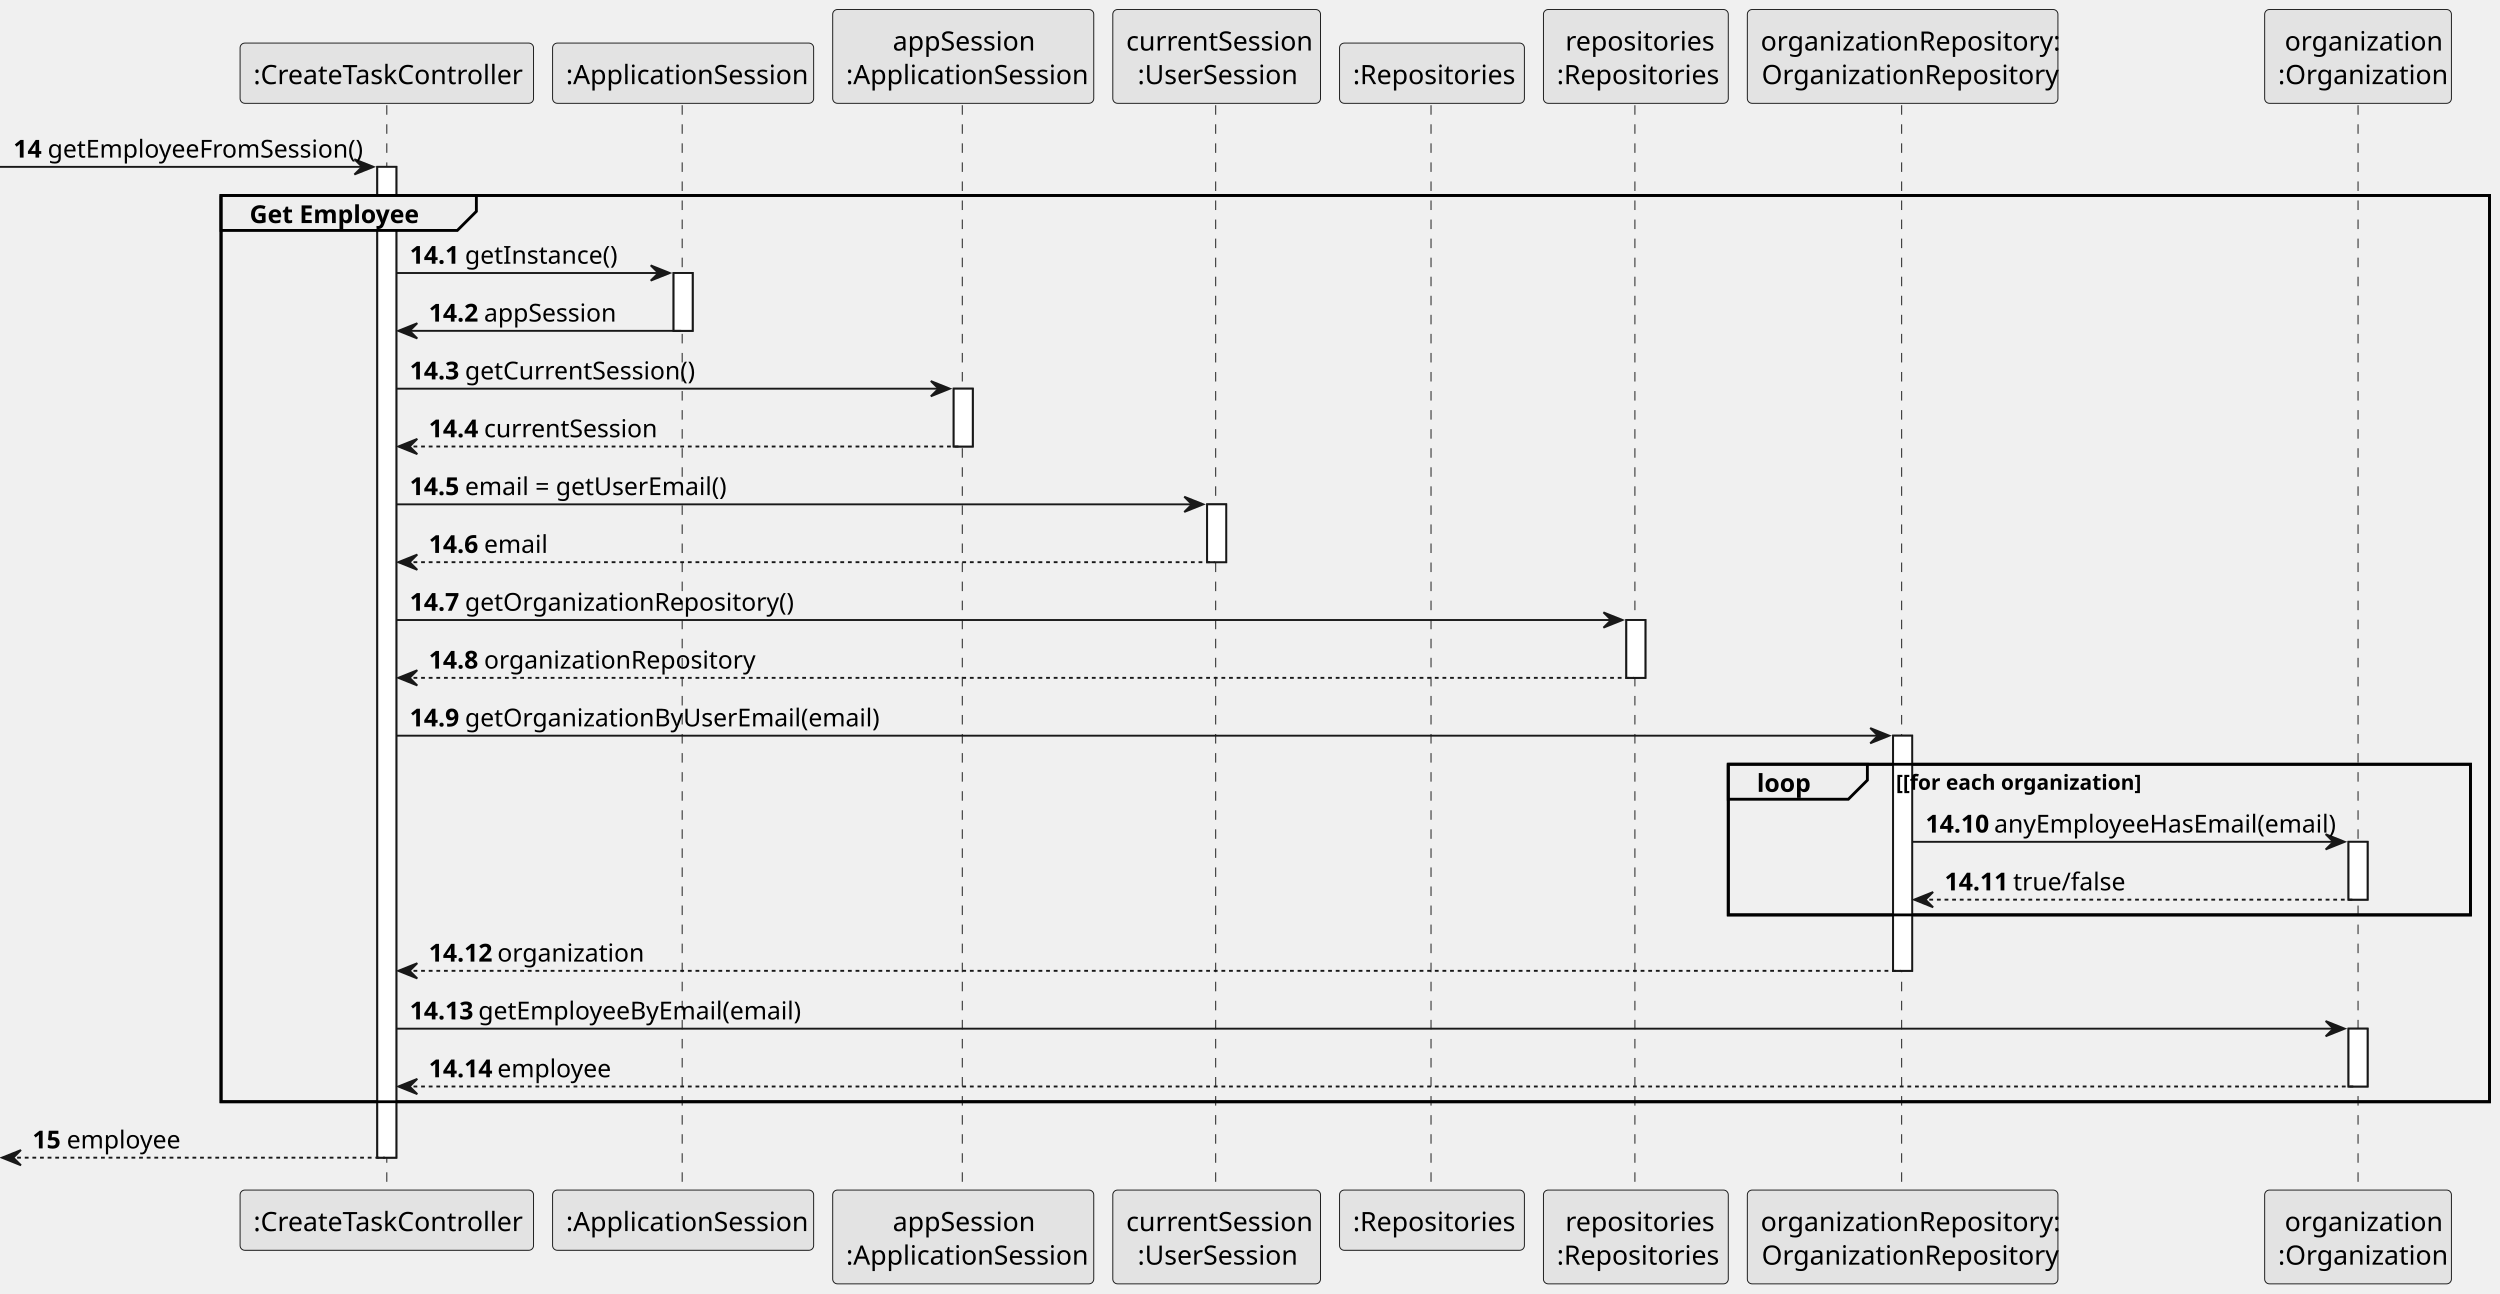
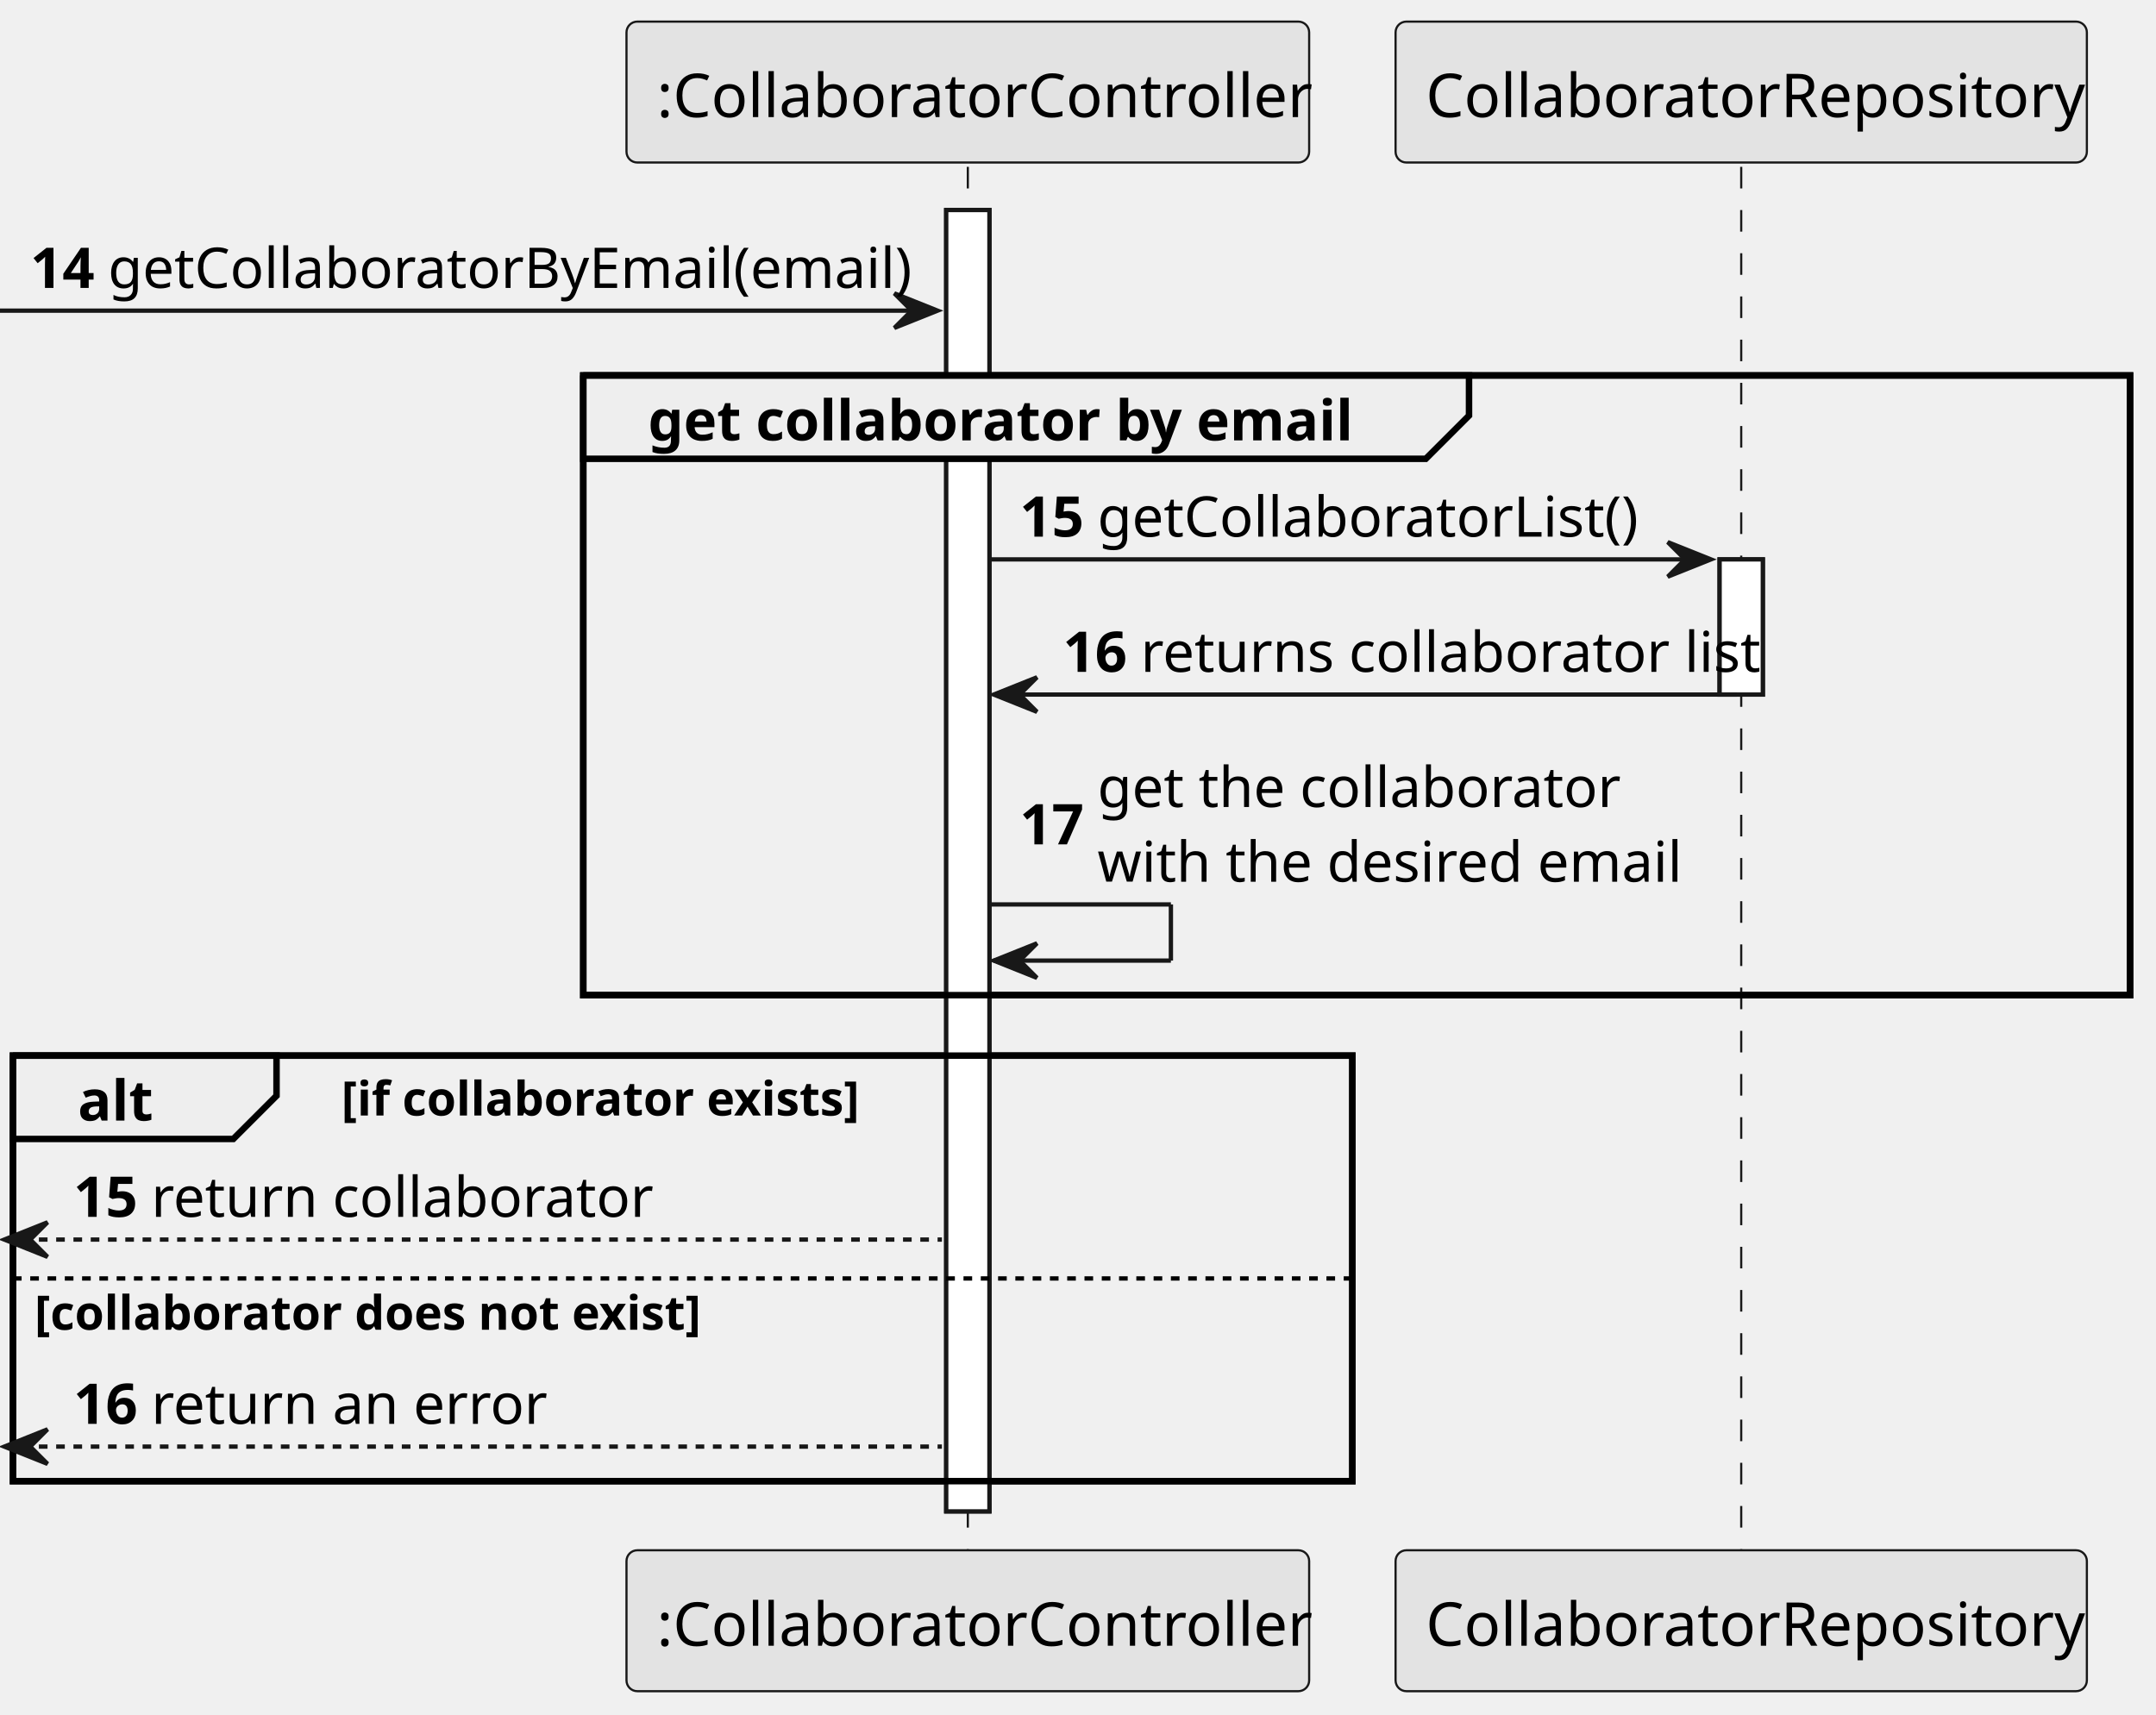
- <svg xmlns="http://www.w3.org/2000/svg" contentStyleType="text/css" height="679px" preserveAspectRatio="none" style="width:1312px;height:679px;background:#FFFFFF;" version="1.1" viewBox="0 0 1312 679" width="1312px" zoomAndPan="magnify">
+ <svg xmlns="http://www.w3.org/2000/svg" contentStyleType="text/css" height="397px" preserveAspectRatio="none" style="width:499px;height:397px;background:#FFFFFF;" version="1.1" viewBox="0 0 499 397" width="499px" zoomAndPan="magnify">
  <defs />
  <g>
-     <rect fill="#FFFFFF" height="519.977" style="stroke:#181818;stroke-width:1.0;" width="10" x="198" y="87.57" />
-     <rect fill="#FFFFFF" height="30.352" style="stroke:#181818;stroke-width:1.0;" width="10" x="353.5" y="143.273" />
-     <rect fill="#FFFFFF" height="30.352" style="stroke:#181818;stroke-width:1.0;" width="10" x="500.5" y="203.977" />
-     <rect fill="#FFFFFF" height="30.352" style="stroke:#181818;stroke-width:1.0;" width="10" x="633.5" y="264.68" />
-     <rect fill="#FFFFFF" height="30.352" style="stroke:#181818;stroke-width:1.0;" width="10" x="853.5" y="325.383" />
-     <rect fill="#FFFFFF" height="123.406" style="stroke:#181818;stroke-width:1.0;" width="10" x="993.5" y="386.086" />
-     <rect fill="#FFFFFF" height="30.352" style="stroke:#181818;stroke-width:1.0;" width="10" x="1232.5" y="441.789" />
-     <rect fill="#FFFFFF" height="30.352" style="stroke:#181818;stroke-width:1.0;" width="10" x="1232.5" y="539.844" />
-     <rect fill="none" height="475.625" style="stroke:#000000;stroke-width:1.5;" width="1190.5" x="116" y="102.57" />
-     <rect fill="none" height="79.055" style="stroke:#000000;stroke-width:1.5;" width="389.5" x="907" y="401.086" />
-     <line style="stroke:#181818;stroke-width:0.5;stroke-dasharray:5.0,5.0;" x1="203" x2="203" y1="55.219" y2="625.547" />
-     <line style="stroke:#181818;stroke-width:0.5;stroke-dasharray:5.0,5.0;" x1="358" x2="358" y1="55.219" y2="625.547" />
-     <line style="stroke:#181818;stroke-width:0.5;stroke-dasharray:5.0,5.0;" x1="505" x2="505" y1="55.219" y2="625.547" />
-     <line style="stroke:#181818;stroke-width:0.5;stroke-dasharray:5.0,5.0;" x1="638" x2="638" y1="55.219" y2="625.547" />
-     <line style="stroke:#181818;stroke-width:0.5;stroke-dasharray:5.0,5.0;" x1="751" x2="751" y1="55.219" y2="625.547" />
-     <line style="stroke:#181818;stroke-width:0.5;stroke-dasharray:5.0,5.0;" x1="858" x2="858" y1="55.219" y2="625.547" />
-     <line style="stroke:#181818;stroke-width:0.5;stroke-dasharray:5.0,5.0;" x1="998" x2="998" y1="55.219" y2="625.547" />
-     <line style="stroke:#181818;stroke-width:0.5;stroke-dasharray:5.0,5.0;" x1="1237.5" x2="1237.5" y1="55.219" y2="625.547" />
-     <rect fill="#E3E3E3" height="31.609" rx="2.5" ry="2.5" style="stroke:#181818;stroke-width:0.5;" width="154" x="126" y="22.609" />
-     <text fill="#000000" font-family="sans-serif" font-size="14" lengthAdjust="spacing" textLength="140" x="133" y="44.143">:CreateTaskController</text>
-     <rect fill="#E3E3E3" height="31.609" rx="2.5" ry="2.5" style="stroke:#181818;stroke-width:0.5;" width="154" x="126" y="624.547" />
-     <text fill="#000000" font-family="sans-serif" font-size="14" lengthAdjust="spacing" textLength="140" x="133" y="646.08">:CreateTaskController</text>
-     <rect fill="#E3E3E3" height="31.609" rx="2.5" ry="2.5" style="stroke:#181818;stroke-width:0.5;" width="137" x="290" y="22.609" />
-     <text fill="#000000" font-family="sans-serif" font-size="14" lengthAdjust="spacing" textLength="123" x="297" y="44.143">:ApplicationSession</text>
-     <rect fill="#E3E3E3" height="31.609" rx="2.5" ry="2.5" style="stroke:#181818;stroke-width:0.5;" width="137" x="290" y="624.547" />
-     <text fill="#000000" font-family="sans-serif" font-size="14" lengthAdjust="spacing" textLength="123" x="297" y="646.08">:ApplicationSession</text>
-     <rect fill="#E3E3E3" height="49.219" rx="2.5" ry="2.5" style="stroke:#181818;stroke-width:0.5;" width="137" x="437" y="5" />
-     <text fill="#000000" font-family="sans-serif" font-size="14" lengthAdjust="spacing" textLength="74" x="468.5" y="26.533">appSession</text>
-     <text fill="#000000" font-family="sans-serif" font-size="14" lengthAdjust="spacing" textLength="123" x="444" y="44.143">:ApplicationSession</text>
-     <rect fill="#E3E3E3" height="49.219" rx="2.5" ry="2.5" style="stroke:#181818;stroke-width:0.5;" width="137" x="437" y="624.547" />
-     <text fill="#000000" font-family="sans-serif" font-size="14" lengthAdjust="spacing" textLength="74" x="468.5" y="646.08">appSession</text>
-     <text fill="#000000" font-family="sans-serif" font-size="14" lengthAdjust="spacing" textLength="123" x="444" y="663.689">:ApplicationSession</text>
-     <rect fill="#E3E3E3" height="49.219" rx="2.5" ry="2.5" style="stroke:#181818;stroke-width:0.5;" width="109" x="584" y="5" />
-     <text fill="#000000" font-family="sans-serif" font-size="14" lengthAdjust="spacing" textLength="95" x="591" y="26.533">currentSession</text>
-     <text fill="#000000" font-family="sans-serif" font-size="14" lengthAdjust="spacing" textLength="83" x="597" y="44.143">:UserSession</text>
-     <rect fill="#E3E3E3" height="49.219" rx="2.5" ry="2.5" style="stroke:#181818;stroke-width:0.5;" width="109" x="584" y="624.547" />
-     <text fill="#000000" font-family="sans-serif" font-size="14" lengthAdjust="spacing" textLength="95" x="591" y="646.08">currentSession</text>
-     <text fill="#000000" font-family="sans-serif" font-size="14" lengthAdjust="spacing" textLength="83" x="597" y="663.689">:UserSession</text>
-     <rect fill="#E3E3E3" height="31.609" rx="2.5" ry="2.5" style="stroke:#181818;stroke-width:0.5;" width="97" x="703" y="22.609" />
-     <text fill="#000000" font-family="sans-serif" font-size="14" lengthAdjust="spacing" textLength="83" x="710" y="44.143">:Repositories</text>
-     <rect fill="#E3E3E3" height="31.609" rx="2.5" ry="2.5" style="stroke:#181818;stroke-width:0.5;" width="97" x="703" y="624.547" />
-     <text fill="#000000" font-family="sans-serif" font-size="14" lengthAdjust="spacing" textLength="83" x="710" y="646.08">:Repositories</text>
-     <rect fill="#E3E3E3" height="49.219" rx="2.5" ry="2.5" style="stroke:#181818;stroke-width:0.5;" width="97" x="810" y="5" />
-     <text fill="#000000" font-family="sans-serif" font-size="14" lengthAdjust="spacing" textLength="74" x="821.5" y="26.533">repositories</text>
-     <text fill="#000000" font-family="sans-serif" font-size="14" lengthAdjust="spacing" textLength="83" x="817" y="44.143">:Repositories</text>
-     <rect fill="#E3E3E3" height="49.219" rx="2.5" ry="2.5" style="stroke:#181818;stroke-width:0.5;" width="97" x="810" y="624.547" />
-     <text fill="#000000" font-family="sans-serif" font-size="14" lengthAdjust="spacing" textLength="74" x="821.5" y="646.08">repositories</text>
-     <text fill="#000000" font-family="sans-serif" font-size="14" lengthAdjust="spacing" textLength="83" x="817" y="663.689">:Repositories</text>
-     <rect fill="#E3E3E3" height="49.219" rx="2.5" ry="2.5" style="stroke:#181818;stroke-width:0.5;" width="163" x="917" y="5" />
-     <text fill="#000000" font-family="sans-serif" font-size="14" lengthAdjust="spacing" textLength="149" x="924" y="26.533">organizationRepository:</text>
-     <text fill="#000000" font-family="sans-serif" font-size="14" lengthAdjust="spacing" textLength="148" x="924.5" y="44.143">OrganizationRepository</text>
-     <rect fill="#E3E3E3" height="49.219" rx="2.5" ry="2.5" style="stroke:#181818;stroke-width:0.5;" width="163" x="917" y="624.547" />
-     <text fill="#000000" font-family="sans-serif" font-size="14" lengthAdjust="spacing" textLength="149" x="924" y="646.08">organizationRepository:</text>
-     <text fill="#000000" font-family="sans-serif" font-size="14" lengthAdjust="spacing" textLength="148" x="924.5" y="663.689">OrganizationRepository</text>
-     <rect fill="#E3E3E3" height="49.219" rx="2.5" ry="2.5" style="stroke:#181818;stroke-width:0.5;" width="98" x="1188.5" y="5" />
-     <text fill="#000000" font-family="sans-serif" font-size="14" lengthAdjust="spacing" textLength="77" x="1199" y="26.533">organization</text>
-     <text fill="#000000" font-family="sans-serif" font-size="14" lengthAdjust="spacing" textLength="84" x="1195.5" y="44.143">:Organization</text>
-     <rect fill="#E3E3E3" height="49.219" rx="2.5" ry="2.5" style="stroke:#181818;stroke-width:0.5;" width="98" x="1188.5" y="624.547" />
-     <text fill="#000000" font-family="sans-serif" font-size="14" lengthAdjust="spacing" textLength="77" x="1199" y="646.08">organization</text>
-     <text fill="#000000" font-family="sans-serif" font-size="14" lengthAdjust="spacing" textLength="84" x="1195.5" y="663.689">:Organization</text>
-     <rect fill="#FFFFFF" height="519.977" style="stroke:#181818;stroke-width:1.0;" width="10" x="198" y="87.57" />
-     <rect fill="#FFFFFF" height="30.352" style="stroke:#181818;stroke-width:1.0;" width="10" x="353.5" y="143.273" />
-     <rect fill="#FFFFFF" height="30.352" style="stroke:#181818;stroke-width:1.0;" width="10" x="500.5" y="203.977" />
-     <rect fill="#FFFFFF" height="30.352" style="stroke:#181818;stroke-width:1.0;" width="10" x="633.5" y="264.68" />
-     <rect fill="#FFFFFF" height="30.352" style="stroke:#181818;stroke-width:1.0;" width="10" x="853.5" y="325.383" />
-     <rect fill="#FFFFFF" height="123.406" style="stroke:#181818;stroke-width:1.0;" width="10" x="993.5" y="386.086" />
-     <rect fill="#FFFFFF" height="30.352" style="stroke:#181818;stroke-width:1.0;" width="10" x="1232.5" y="441.789" />
-     <rect fill="#FFFFFF" height="30.352" style="stroke:#181818;stroke-width:1.0;" width="10" x="1232.5" y="539.844" />
-     <polygon fill="#181818" points="186,83.57,196,87.57,186,91.57,190,87.57" style="stroke:#181818;stroke-width:1.0;" />
-     <line style="stroke:#181818;stroke-width:1.0;" x1="0" x2="192" y1="87.57" y2="87.57" />
-     <text fill="#000000" font-family="sans-serif" font-size="13" font-weight="bold" lengthAdjust="spacing" textLength="14" x="7" y="82.714">14</text>
-     <text fill="#000000" font-family="sans-serif" font-size="13" lengthAdjust="spacing" textLength="161" x="25" y="82.714">getEmployeeFromSession()</text>
-     <path d="M116,102.57 L250,102.57 L250,110.922 L240,120.922 L116,120.922 L116,102.57 " fill="#EEEEEE" style="stroke:#000000;stroke-width:1.5;" />
-     <rect fill="none" height="475.625" style="stroke:#000000;stroke-width:1.5;" width="1190.5" x="116" y="102.57" />
-     <text fill="#000000" font-family="sans-serif" font-size="13" font-weight="bold" lengthAdjust="spacing" textLength="89" x="131" y="117.065">Get Employee</text>
-     <polygon fill="#181818" points="341.5,139.273,351.5,143.273,341.5,147.273,345.5,143.273" style="stroke:#181818;stroke-width:1.0;" />
-     <line style="stroke:#181818;stroke-width:1.0;" x1="208" x2="347.5" y1="143.273" y2="143.273" />
-     <text fill="#000000" font-family="sans-serif" font-size="13" font-weight="bold" lengthAdjust="spacing" textLength="25" x="215" y="138.417">14.1</text>
-     <text fill="#000000" font-family="sans-serif" font-size="13" lengthAdjust="spacing" textLength="75" x="244" y="138.417">getInstance()</text>
-     <polygon fill="#181818" points="219,169.625,209,173.625,219,177.625,215,173.625" style="stroke:#181818;stroke-width:1.0;" />
-     <line style="stroke:#181818;stroke-width:1.0;" x1="213" x2="357.5" y1="173.625" y2="173.625" />
-     <text fill="#000000" font-family="sans-serif" font-size="13" font-weight="bold" lengthAdjust="spacing" textLength="25" x="225" y="168.769">14.2</text>
-     <text fill="#000000" font-family="sans-serif" font-size="13" lengthAdjust="spacing" textLength="68" x="254" y="168.769">appSession</text>
-     <polygon fill="#181818" points="488.5,199.977,498.5,203.977,488.5,207.977,492.5,203.977" style="stroke:#181818;stroke-width:1.0;" />
-     <line style="stroke:#181818;stroke-width:1.0;" x1="208" x2="494.5" y1="203.977" y2="203.977" />
-     <text fill="#000000" font-family="sans-serif" font-size="13" font-weight="bold" lengthAdjust="spacing" textLength="25" x="215" y="199.12">14.3</text>
-     <text fill="#000000" font-family="sans-serif" font-size="13" lengthAdjust="spacing" textLength="115" x="244" y="199.12">getCurrentSession()</text>
-     <polygon fill="#181818" points="219,230.328,209,234.328,219,238.328,215,234.328" style="stroke:#181818;stroke-width:1.0;" />
-     <line style="stroke:#181818;stroke-width:1.0;stroke-dasharray:2.0,2.0;" x1="213" x2="504.5" y1="234.328" y2="234.328" />
-     <text fill="#000000" font-family="sans-serif" font-size="13" font-weight="bold" lengthAdjust="spacing" textLength="25" x="225" y="229.472">14.4</text>
-     <text fill="#000000" font-family="sans-serif" font-size="13" lengthAdjust="spacing" textLength="87" x="254" y="229.472">currentSession</text>
-     <polygon fill="#181818" points="621.5,260.68,631.5,264.68,621.5,268.68,625.5,264.68" style="stroke:#181818;stroke-width:1.0;" />
-     <line style="stroke:#181818;stroke-width:1.0;" x1="208" x2="627.5" y1="264.68" y2="264.68" />
-     <text fill="#000000" font-family="sans-serif" font-size="13" font-weight="bold" lengthAdjust="spacing" textLength="25" x="215" y="259.823">14.5</text>
-     <text fill="#000000" font-family="sans-serif" font-size="13" lengthAdjust="spacing" textLength="133" x="244" y="259.823">email = getUserEmail()</text>
-     <polygon fill="#181818" points="219,291.031,209,295.031,219,299.031,215,295.031" style="stroke:#181818;stroke-width:1.0;" />
-     <line style="stroke:#181818;stroke-width:1.0;stroke-dasharray:2.0,2.0;" x1="213" x2="637.5" y1="295.031" y2="295.031" />
-     <text fill="#000000" font-family="sans-serif" font-size="13" font-weight="bold" lengthAdjust="spacing" textLength="25" x="225" y="290.175">14.6</text>
-     <text fill="#000000" font-family="sans-serif" font-size="13" lengthAdjust="spacing" textLength="31" x="254" y="290.175">email</text>
-     <polygon fill="#181818" points="841.5,321.383,851.5,325.383,841.5,329.383,845.5,325.383" style="stroke:#181818;stroke-width:1.0;" />
-     <line style="stroke:#181818;stroke-width:1.0;" x1="208" x2="847.5" y1="325.383" y2="325.383" />
-     <text fill="#000000" font-family="sans-serif" font-size="13" font-weight="bold" lengthAdjust="spacing" textLength="25" x="215" y="320.526">14.7</text>
-     <text fill="#000000" font-family="sans-serif" font-size="13" lengthAdjust="spacing" textLength="161" x="244" y="320.526">getOrganizationRepository()</text>
-     <polygon fill="#181818" points="219,351.734,209,355.734,219,359.734,215,355.734" style="stroke:#181818;stroke-width:1.0;" />
-     <line style="stroke:#181818;stroke-width:1.0;stroke-dasharray:2.0,2.0;" x1="213" x2="857.5" y1="355.734" y2="355.734" />
-     <text fill="#000000" font-family="sans-serif" font-size="13" font-weight="bold" lengthAdjust="spacing" textLength="25" x="225" y="350.878">14.8</text>
-     <text fill="#000000" font-family="sans-serif" font-size="13" lengthAdjust="spacing" textLength="132" x="254" y="350.878">organizationRepository</text>
-     <polygon fill="#181818" points="981.5,382.086,991.5,386.086,981.5,390.086,985.5,386.086" style="stroke:#181818;stroke-width:1.0;" />
-     <line style="stroke:#181818;stroke-width:1.0;" x1="208" x2="987.5" y1="386.086" y2="386.086" />
-     <text fill="#000000" font-family="sans-serif" font-size="13" font-weight="bold" lengthAdjust="spacing" textLength="25" x="215" y="381.229">14.9</text>
-     <text fill="#000000" font-family="sans-serif" font-size="13" lengthAdjust="spacing" textLength="206" x="244" y="381.229">getOrganizationByUserEmail(email)</text>
-     <path d="M907,401.086 L980,401.086 L980,409.438 L970,419.438 L907,419.438 L907,401.086 " fill="#EEEEEE" style="stroke:#000000;stroke-width:1.5;" />
-     <rect fill="none" height="79.055" style="stroke:#000000;stroke-width:1.5;" width="389.5" x="907" y="401.086" />
-     <text fill="#000000" font-family="sans-serif" font-size="13" font-weight="bold" lengthAdjust="spacing" textLength="28" x="922" y="415.581">loop</text>
-     <text fill="#000000" font-family="sans-serif" font-size="11" font-weight="bold" lengthAdjust="spacing" textLength="128" x="995" y="414.505">[[for each organization]</text>
-     <polygon fill="#181818" points="1220.5,437.789,1230.5,441.789,1220.5,445.789,1224.5,441.789" style="stroke:#181818;stroke-width:1.0;" />
-     <line style="stroke:#181818;stroke-width:1.0;" x1="1003.5" x2="1226.5" y1="441.789" y2="441.789" />
-     <text fill="#000000" font-family="sans-serif" font-size="13" font-weight="bold" lengthAdjust="spacing" textLength="32" x="1010.5" y="436.933">14.10</text>
-     <text fill="#000000" font-family="sans-serif" font-size="13" lengthAdjust="spacing" textLength="174" x="1046.5" y="436.933">anyEmployeeHasEmail(email)</text>
-     <polygon fill="#181818" points="1014.5,468.141,1004.5,472.141,1014.5,476.141,1010.5,472.141" style="stroke:#181818;stroke-width:1.0;" />
-     <line style="stroke:#181818;stroke-width:1.0;stroke-dasharray:2.0,2.0;" x1="1008.5" x2="1236.5" y1="472.141" y2="472.141" />
-     <text fill="#000000" font-family="sans-serif" font-size="13" font-weight="bold" lengthAdjust="spacing" textLength="32" x="1020.5" y="467.284">14.11</text>
-     <text fill="#000000" font-family="sans-serif" font-size="13" lengthAdjust="spacing" textLength="53" x="1056.5" y="467.284">true/false</text>
-     <polygon fill="#181818" points="219,505.492,209,509.492,219,513.492,215,509.492" style="stroke:#181818;stroke-width:1.0;" />
-     <line style="stroke:#181818;stroke-width:1.0;stroke-dasharray:2.0,2.0;" x1="213" x2="997.5" y1="509.492" y2="509.492" />
-     <text fill="#000000" font-family="sans-serif" font-size="13" font-weight="bold" lengthAdjust="spacing" textLength="32" x="225" y="504.636">14.12</text>
-     <text fill="#000000" font-family="sans-serif" font-size="13" lengthAdjust="spacing" textLength="70" x="261" y="504.636">organization</text>
-     <polygon fill="#181818" points="1220.5,535.844,1230.5,539.844,1220.5,543.844,1224.5,539.844" style="stroke:#181818;stroke-width:1.0;" />
-     <line style="stroke:#181818;stroke-width:1.0;" x1="208" x2="1226.5" y1="539.844" y2="539.844" />
-     <text fill="#000000" font-family="sans-serif" font-size="13" font-weight="bold" lengthAdjust="spacing" textLength="32" x="215" y="534.987">14.13</text>
-     <text fill="#000000" font-family="sans-serif" font-size="13" lengthAdjust="spacing" textLength="164" x="251" y="534.987">getEmployeeByEmail(email)</text>
-     <polygon fill="#181818" points="219,566.195,209,570.195,219,574.195,215,570.195" style="stroke:#181818;stroke-width:1.0;" />
-     <line style="stroke:#181818;stroke-width:1.0;stroke-dasharray:2.0,2.0;" x1="213" x2="1236.5" y1="570.195" y2="570.195" />
-     <text fill="#000000" font-family="sans-serif" font-size="13" font-weight="bold" lengthAdjust="spacing" textLength="32" x="225" y="565.339">14.14</text>
-     <text fill="#000000" font-family="sans-serif" font-size="13" lengthAdjust="spacing" textLength="56" x="261" y="565.339">employee</text>
-     <polygon fill="#181818" points="11,603.547,1,607.547,11,611.547,7,607.547" style="stroke:#181818;stroke-width:1.0;" />
-     <line style="stroke:#181818;stroke-width:1.0;stroke-dasharray:2.0,2.0;" x1="5" x2="202" y1="607.547" y2="607.547" />
-     <text fill="#000000" font-family="sans-serif" font-size="13" font-weight="bold" lengthAdjust="spacing" textLength="14" x="17" y="602.69">15</text>
-     <text fill="#000000" font-family="sans-serif" font-size="13" lengthAdjust="spacing" textLength="56" x="35" y="602.69">employee</text>
+     <rect fill="#FFFFFF" height="301.25" style="stroke:#181818;stroke-width:1.0;" width="10" x="219" y="48.621" />
+     <rect fill="#FFFFFF" height="31.291" style="stroke:#181818;stroke-width:1.0;" width="10" x="398" y="129.494" />
+     <rect fill="none" height="143.455" style="stroke:#000000;stroke-width:1.5;" width="358" x="135" y="86.912" />
+     <rect fill="none" height="98.504" style="stroke:#000000;stroke-width:1.5;" width="310" x="3" y="244.367" />
+     <line style="stroke:#181818;stroke-width:0.5;stroke-dasharray:5.0,5.0;" x1="224" x2="224" y1="38.621" y2="359.871" />
+     <line style="stroke:#181818;stroke-width:0.5;stroke-dasharray:5.0,5.0;" x1="403" x2="403" y1="38.621" y2="359.871" />
+     <rect fill="#E3E3E3" height="32.621" rx="2.5" ry="2.5" style="stroke:#181818;stroke-width:0.5;" width="158" x="145" y="5" />
+     <text fill="#000000" font-family="sans-serif" font-size="14" lengthAdjust="spacing" textLength="144" x="152" y="27.107">:CollaboratorController</text>
+     <rect fill="#E3E3E3" height="32.621" rx="2.5" ry="2.5" style="stroke:#181818;stroke-width:0.5;" width="158" x="145" y="358.871" />
+     <text fill="#000000" font-family="sans-serif" font-size="14" lengthAdjust="spacing" textLength="144" x="152" y="380.978">:CollaboratorController</text>
+     <rect fill="#E3E3E3" height="32.621" rx="2.5" ry="2.5" style="stroke:#181818;stroke-width:0.5;" width="160" x="323" y="5" />
+     <text fill="#000000" font-family="sans-serif" font-size="14" lengthAdjust="spacing" textLength="146" x="330" y="27.107">CollaboratorRepository</text>
+     <rect fill="#E3E3E3" height="32.621" rx="2.5" ry="2.5" style="stroke:#181818;stroke-width:0.5;" width="160" x="323" y="358.871" />
+     <text fill="#000000" font-family="sans-serif" font-size="14" lengthAdjust="spacing" textLength="146" x="330" y="380.978">CollaboratorRepository</text>
+     <rect fill="#FFFFFF" height="301.25" style="stroke:#181818;stroke-width:1.0;" width="10" x="219" y="48.621" />
+     <rect fill="#FFFFFF" height="31.291" style="stroke:#181818;stroke-width:1.0;" width="10" x="398" y="129.494" />
+     <polygon fill="#181818" points="207,67.912,217,71.912,207,75.912,211,71.912" style="stroke:#181818;stroke-width:1.0;" />
+     <line style="stroke:#181818;stroke-width:1.0;" x1="0" x2="213" y1="71.912" y2="71.912" />
+     <text fill="#000000" font-family="sans-serif" font-size="13" font-weight="bold" lengthAdjust="spacing" textLength="14" x="7" y="66.649">14</text>
+     <text fill="#000000" font-family="sans-serif" font-size="13" lengthAdjust="spacing" textLength="175" x="25" y="66.649">getCollaboratorByEmail(email)</text>
+     <path d="M135,86.912 L340,86.912 L340,96.203 L330,106.203 L135,106.203 L135,86.912 " fill="#EEEEEE" style="stroke:#000000;stroke-width:1.5;" />
+     <rect fill="none" height="143.455" style="stroke:#000000;stroke-width:1.5;" width="358" x="135" y="86.912" />
+     <text fill="#000000" font-family="sans-serif" font-size="13" font-weight="bold" lengthAdjust="spacing" textLength="160" x="150" y="101.94">get collaborator by email</text>
+     <polygon fill="#181818" points="386,125.494,396,129.494,386,133.494,390,129.494" style="stroke:#181818;stroke-width:1.0;" />
+     <line style="stroke:#181818;stroke-width:1.0;" x1="229" x2="392" y1="129.494" y2="129.494" />
+     <text fill="#000000" font-family="sans-serif" font-size="13" font-weight="bold" lengthAdjust="spacing" textLength="14" x="236" y="124.231">15</text>
+     <text fill="#000000" font-family="sans-serif" font-size="13" lengthAdjust="spacing" textLength="116" x="254" y="124.231">getCollaboratorList()</text>
+     <polygon fill="#181818" points="240,156.785,230,160.785,240,164.785,236,160.785" style="stroke:#181818;stroke-width:1.0;" />
+     <line style="stroke:#181818;stroke-width:1.0;" x1="234" x2="402" y1="160.785" y2="160.785" />
+     <text fill="#000000" font-family="sans-serif" font-size="13" font-weight="bold" lengthAdjust="spacing" textLength="14" x="246" y="155.523">16</text>
+     <text fill="#000000" font-family="sans-serif" font-size="13" lengthAdjust="spacing" textLength="132" x="264" y="155.523">returns collaborator list</text>
+     <line style="stroke:#181818;stroke-width:1.0;" x1="229" x2="271" y1="209.367" y2="209.367" />
+     <line style="stroke:#181818;stroke-width:1.0;" x1="271" x2="271" y1="209.367" y2="222.367" />
+     <line style="stroke:#181818;stroke-width:1.0;" x1="230" x2="271" y1="222.367" y2="222.367" />
+     <polygon fill="#181818" points="240,218.367,230,222.367,240,226.367,236,222.367" style="stroke:#181818;stroke-width:1.0;" />
+     <text fill="#000000" font-family="sans-serif" font-size="13" font-weight="bold" lengthAdjust="spacing" textLength="14" x="236" y="195.459">17</text>
+     <text fill="#000000" font-family="sans-serif" font-size="13" lengthAdjust="spacing" textLength="111" x="254" y="186.814">get the collaborator</text>
+     <text fill="#000000" font-family="sans-serif" font-size="13" lengthAdjust="spacing" textLength="126" x="254" y="204.105">with the desired email</text>
+     <path d="M3,244.367 L64,244.367 L64,253.658 L54,263.658 L3,263.658 L3,244.367 " fill="#EEEEEE" style="stroke:#000000;stroke-width:1.5;" />
+     <rect fill="none" height="98.504" style="stroke:#000000;stroke-width:1.5;" width="310" x="3" y="244.367" />
+     <text fill="#000000" font-family="sans-serif" font-size="13" font-weight="bold" lengthAdjust="spacing" textLength="16" x="18" y="259.396">alt</text>
+     <text fill="#000000" font-family="sans-serif" font-size="11" font-weight="bold" lengthAdjust="spacing" textLength="121" x="79" y="258.237">[if collaborator exists]</text>
+     <polygon fill="#181818" points="11,282.949,1,286.949,11,290.949,7,286.949" style="stroke:#181818;stroke-width:1.0;" />
+     <line style="stroke:#181818;stroke-width:1.0;stroke-dasharray:2.0,2.0;" x1="5" x2="218" y1="286.949" y2="286.949" />
+     <text fill="#000000" font-family="sans-serif" font-size="13" font-weight="bold" lengthAdjust="spacing" textLength="14" x="17" y="281.687">15</text>
+     <text fill="#000000" font-family="sans-serif" font-size="13" lengthAdjust="spacing" textLength="104" x="35" y="281.687">return collaborator</text>
+     <line style="stroke:#000000;stroke-width:1.0;stroke-dasharray:2.0,2.0;" x1="3" x2="313" y1="295.949" y2="295.949" />
+     <text fill="#000000" font-family="sans-serif" font-size="11" font-weight="bold" lengthAdjust="spacing" textLength="156" x="8" y="307.819">[collaborator does not exist]</text>
+     <polygon fill="#181818" points="11,330.871,1,334.871,11,338.871,7,334.871" style="stroke:#181818;stroke-width:1.0;" />
+     <line style="stroke:#181818;stroke-width:1.0;stroke-dasharray:2.0,2.0;" x1="5" x2="218" y1="334.871" y2="334.871" />
+     <text fill="#000000" font-family="sans-serif" font-size="13" font-weight="bold" lengthAdjust="spacing" textLength="14" x="17" y="329.608">16</text>
+     <text fill="#000000" font-family="sans-serif" font-size="13" lengthAdjust="spacing" textLength="81" x="35" y="329.608">return an error</text>
  </g>
</svg>
